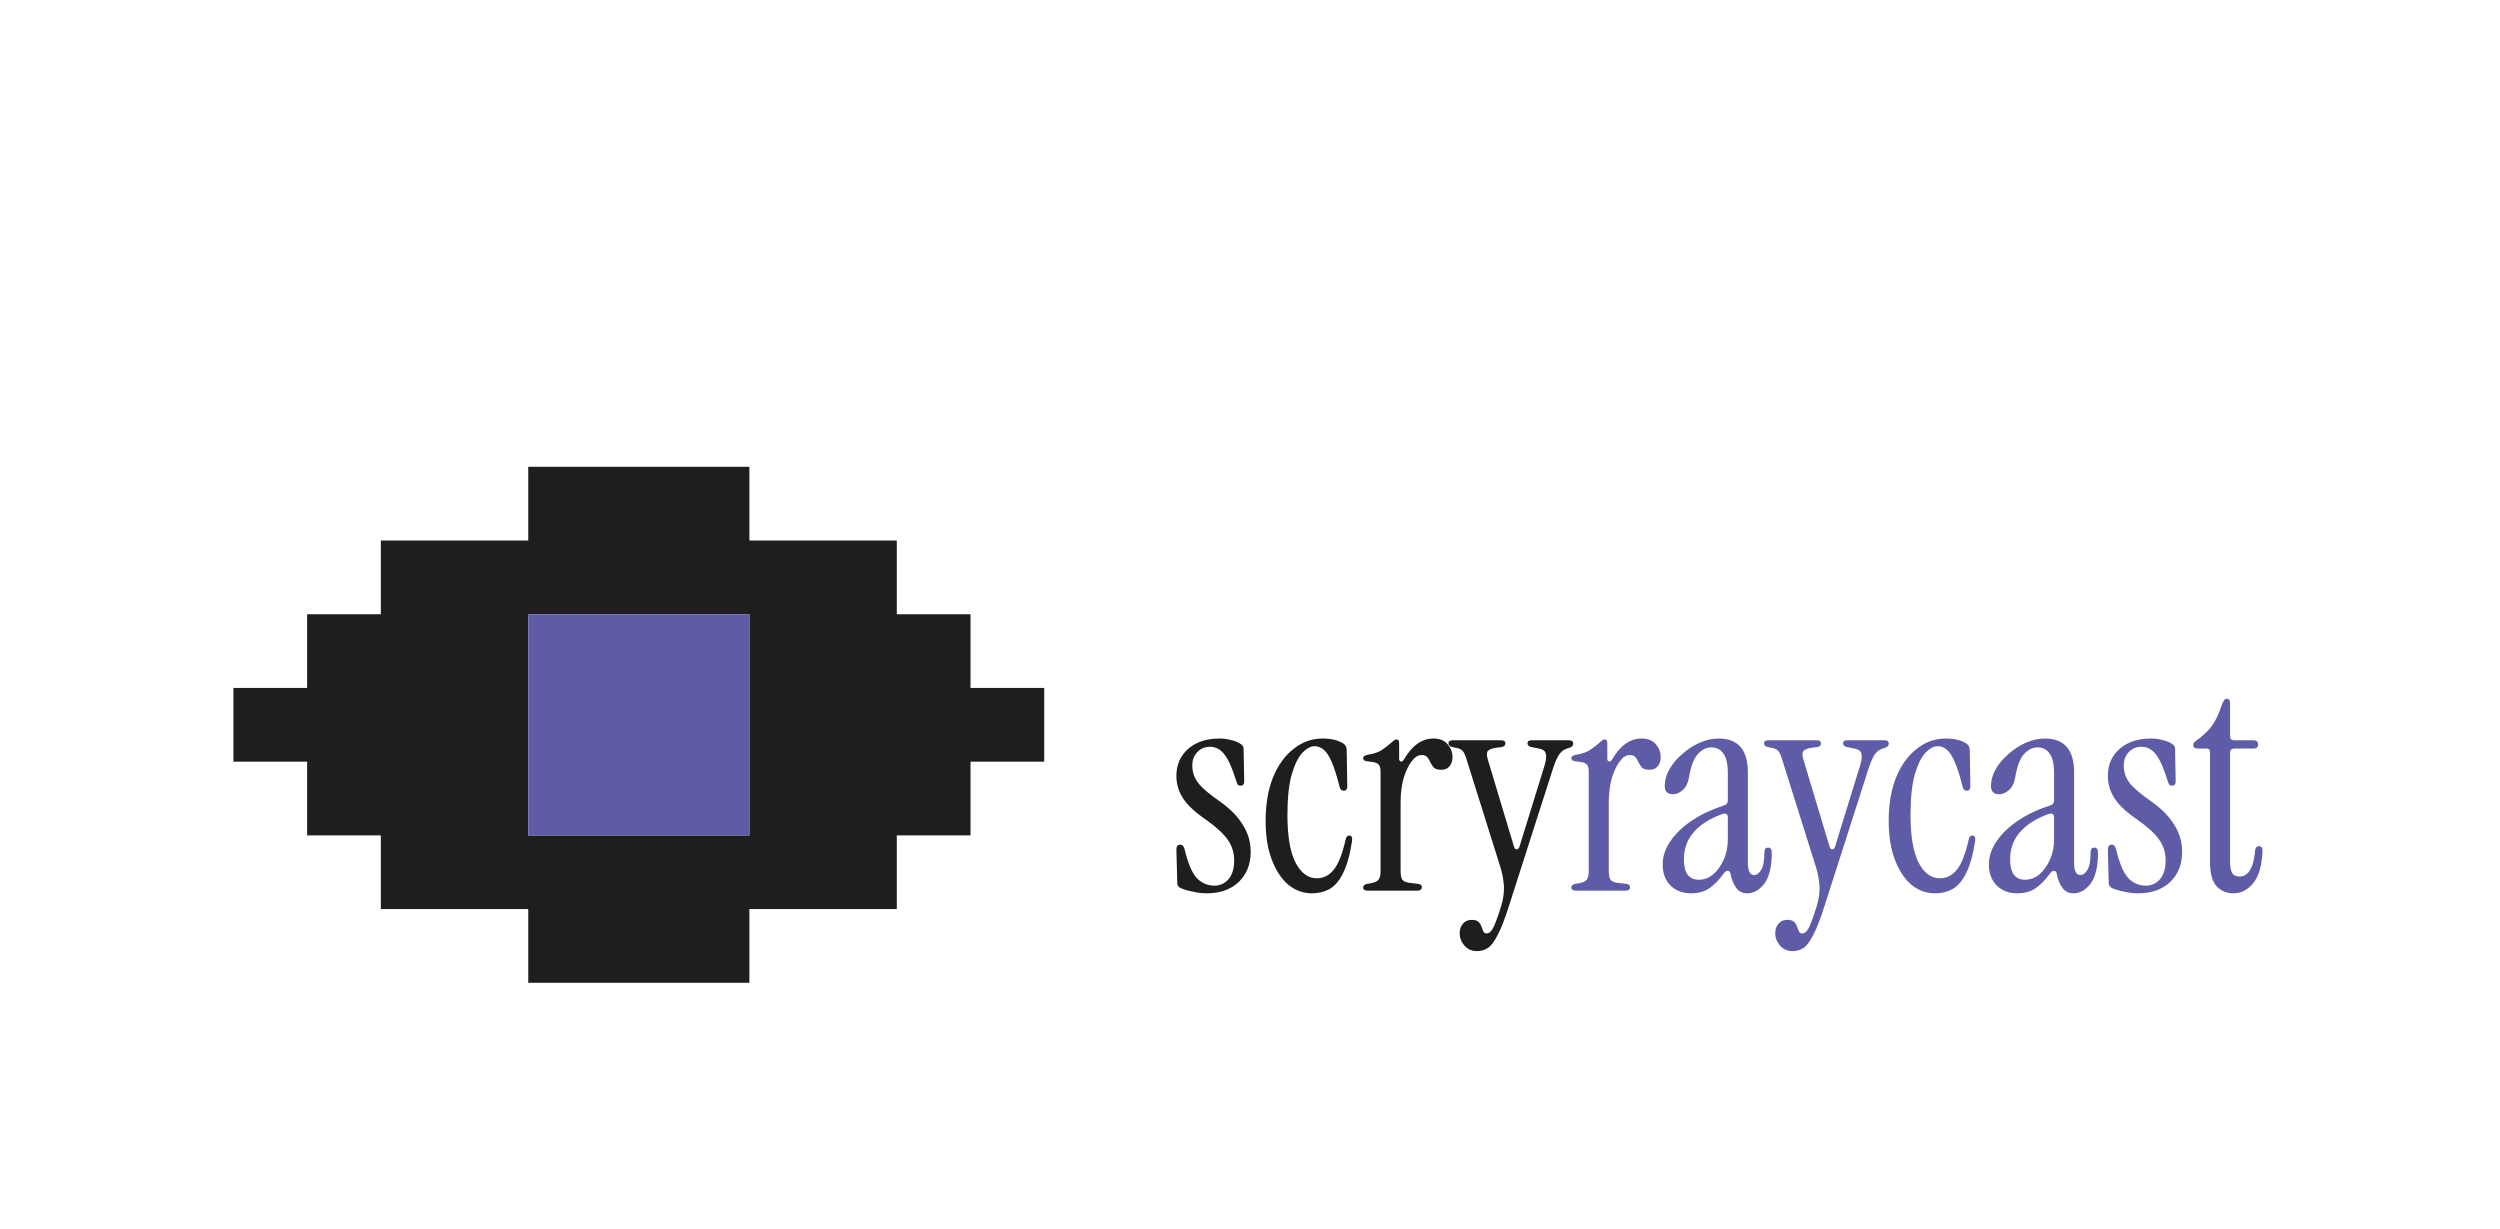
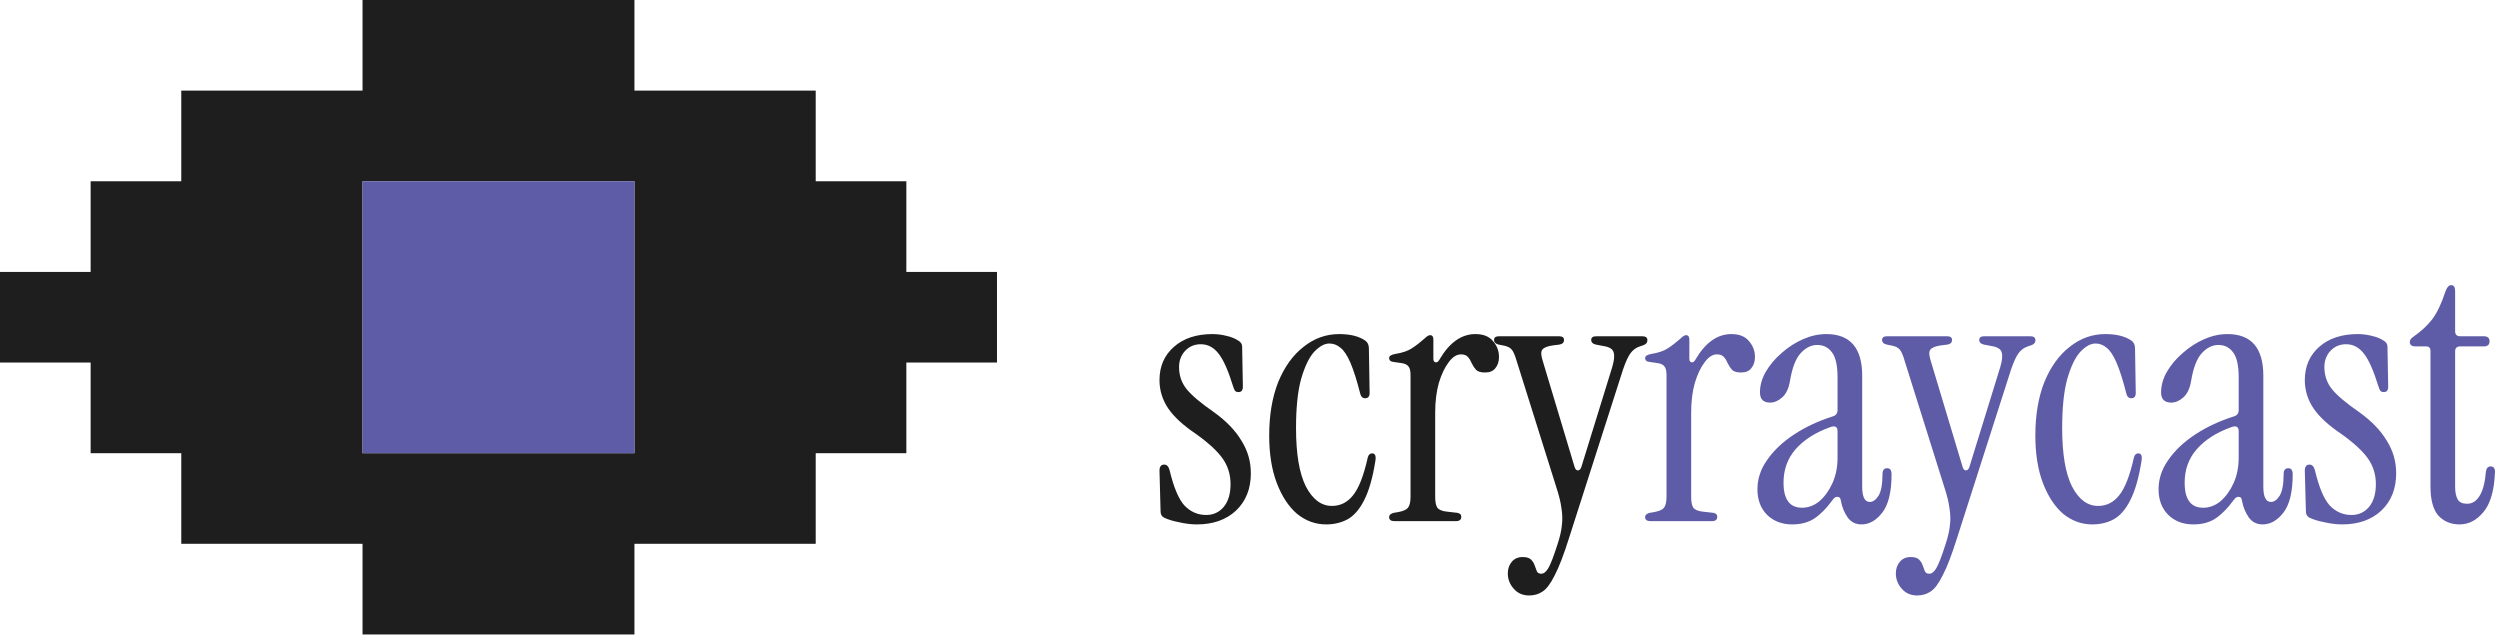
- <svg xmlns="http://www.w3.org/2000/svg" width="407" height="200" viewBox="0 0 407 200" fill="none">
+ <svg xmlns="http://www.w3.org/2000/svg" width="331" height="84" viewBox="38 76 331 84" fill="none">
  <g id="scry-raycast">
    <g id="eye" clip-path="url(#clip0_0_1)">
      <path id="Vector" d="M86 76H122V88H86V76ZM62 88H146V100H62V88ZM50 100H86V112H50V100ZM122 100H158V112H122V100ZM38 112H86V124H38V112ZM122 112H170V124H122V112ZM50 124H86V136H50V124ZM122 124H158V136H122V124ZM62 136H146V148H62V136ZM86 148H122V160H86V148Z" fill="#1E1E1E" />
      <path id="Vector_2" d="M86 100H122V112H86V100ZM86 112H122V124H86V112ZM86 124H122V136H86V124Z" fill="#5F5CA7" />
    </g>
    <g id="scry-raycast_2">
      <path d="M196.46 145.432C195.724 145.432 194.94 145.336 194.108 145.144C193.276 144.984 192.604 144.776 192.092 144.52C191.804 144.36 191.66 144.088 191.66 143.704L191.516 138.328C191.516 137.784 191.724 137.512 192.14 137.512C192.492 137.512 192.732 137.768 192.86 138.28C193.404 140.552 194.06 142.104 194.828 142.936C195.628 143.768 196.588 144.184 197.708 144.184C198.636 144.184 199.404 143.832 200.012 143.128C200.62 142.392 200.924 141.384 200.924 140.104C200.924 138.824 200.572 137.688 199.868 136.696C199.164 135.704 197.98 134.616 196.316 133.432C194.652 132.312 193.436 131.192 192.668 130.072C191.9 128.92 191.516 127.672 191.516 126.328C191.516 124.504 192.156 123.032 193.436 121.912C194.716 120.792 196.412 120.232 198.524 120.232C199.164 120.232 199.788 120.312 200.396 120.472C201.004 120.6 201.548 120.824 202.028 121.144C202.316 121.336 202.46 121.592 202.46 121.912L202.556 127.192C202.556 127.672 202.364 127.912 201.98 127.912C201.756 127.912 201.596 127.848 201.5 127.72C201.404 127.56 201.324 127.368 201.26 127.144C200.62 125.064 199.98 123.624 199.34 122.824C198.7 121.992 197.916 121.576 196.988 121.576C196.156 121.576 195.468 121.864 194.924 122.44C194.38 123.016 194.108 123.736 194.108 124.6C194.108 125.72 194.444 126.696 195.116 127.528C195.788 128.36 197.004 129.384 198.764 130.6C200.364 131.752 201.564 133 202.364 134.344C203.196 135.656 203.612 137.096 203.612 138.664C203.612 140.712 202.956 142.36 201.644 143.608C200.332 144.824 198.604 145.432 196.46 145.432ZM213.578 145.432C212.17 145.432 210.89 144.968 209.738 144.04C208.618 143.08 207.722 141.72 207.05 139.96C206.378 138.2 206.042 136.104 206.042 133.672C206.042 130.952 206.442 128.584 207.242 126.568C208.074 124.552 209.194 123 210.602 121.912C212.01 120.792 213.578 120.232 215.306 120.232C216.778 120.232 217.93 120.52 218.762 121.096C219.082 121.32 219.242 121.672 219.242 122.152L219.338 128.008C219.338 128.488 219.146 128.728 218.762 128.728C218.41 128.728 218.186 128.52 218.09 128.104C217.642 126.344 217.21 124.984 216.794 124.024C216.378 123.064 215.946 122.408 215.498 122.056C215.05 121.672 214.554 121.48 214.01 121.48C213.37 121.48 212.698 121.848 211.993 122.584C211.322 123.32 210.746 124.52 210.266 126.184C209.818 127.816 209.594 129.976 209.594 132.664C209.594 136.088 210.026 138.664 210.89 140.392C211.786 142.12 212.938 142.984 214.346 142.984C215.466 142.984 216.394 142.52 217.13 141.592C217.898 140.664 218.554 138.984 219.098 136.552C219.194 136.2 219.386 136.024 219.674 136.024C220.058 136.024 220.202 136.344 220.106 136.984C219.754 139.224 219.258 140.968 218.618 142.216C218.01 143.432 217.274 144.28 216.41 144.76C215.578 145.208 214.634 145.432 213.578 145.432ZM228.595 123.592C229.907 121.352 231.491 120.232 233.347 120.232C234.403 120.232 235.187 120.552 235.699 121.192C236.211 121.8 236.467 122.488 236.467 123.256C236.467 123.864 236.307 124.36 235.987 124.744C235.699 125.128 235.235 125.32 234.595 125.32C234.083 125.32 233.699 125.208 233.443 124.984C233.219 124.728 233.027 124.44 232.867 124.12C232.739 123.8 232.579 123.528 232.387 123.304C232.195 123.048 231.875 122.92 231.427 122.92C230.851 122.92 230.307 123.272 229.795 123.976C229.283 124.648 228.851 125.56 228.499 126.712C228.179 127.864 228.019 129.176 228.019 130.648V141.784C228.019 142.456 228.115 142.936 228.307 143.224C228.531 143.512 228.979 143.688 229.651 143.752L230.947 143.896C231.299 143.96 231.475 144.136 231.475 144.424C231.475 144.808 231.235 145 230.755 145H222.643C222.163 145 221.923 144.824 221.923 144.472C221.923 144.184 222.131 143.992 222.547 143.896L223.123 143.8C223.795 143.672 224.227 143.48 224.419 143.224C224.643 142.936 224.755 142.456 224.755 141.784V125.656C224.755 125.08 224.659 124.696 224.467 124.504C224.307 124.28 224.003 124.136 223.555 124.072L222.547 123.928C222.131 123.896 221.923 123.72 221.923 123.4C221.923 123.144 222.179 122.968 222.691 122.872C223.683 122.712 224.435 122.456 224.947 122.104C225.491 121.752 226.051 121.32 226.627 120.808C226.915 120.52 227.155 120.376 227.347 120.376C227.635 120.376 227.779 120.568 227.779 120.952V123.544C227.779 123.768 227.875 123.912 228.067 123.976C228.259 124.008 228.435 123.88 228.595 123.592ZM240.468 154.84C239.604 154.84 238.916 154.536 238.404 153.928C237.892 153.352 237.636 152.68 237.636 151.912C237.636 151.304 237.812 150.792 238.164 150.376C238.516 149.96 238.996 149.752 239.604 149.752C240.116 149.752 240.484 149.864 240.708 150.088C240.932 150.312 241.092 150.568 241.188 150.856C241.284 151.144 241.38 151.4 241.476 151.624C241.572 151.848 241.764 151.96 242.052 151.96C242.404 151.96 242.724 151.704 243.012 151.192C243.3 150.712 243.7 149.672 244.212 148.072C244.532 147.112 244.724 146.28 244.788 145.576C244.884 144.872 244.868 144.12 244.74 143.32C244.644 142.52 244.404 141.544 244.02 140.392L238.788 123.736C238.564 122.968 238.34 122.472 238.116 122.248C237.924 122.024 237.604 121.864 237.156 121.768L236.436 121.624C236.02 121.528 235.812 121.32 235.812 121C235.812 120.68 236.036 120.52 236.484 120.52H244.404C244.852 120.52 245.076 120.68 245.076 121C245.076 121.352 244.868 121.56 244.452 121.624L243.684 121.72C242.916 121.816 242.42 122.008 242.196 122.296C242.004 122.552 242.02 123.032 242.244 123.736L246.468 137.8C246.564 138.12 246.708 138.28 246.9 138.28C247.124 138.28 247.284 138.12 247.38 137.8L251.46 124.6C251.716 123.736 251.78 123.096 251.652 122.68C251.556 122.232 251.108 121.944 250.308 121.816L249.3 121.624C248.884 121.528 248.676 121.32 248.676 121C248.676 120.68 248.9 120.52 249.348 120.52H255.444C255.892 120.52 256.116 120.696 256.116 121.048C256.116 121.368 255.924 121.592 255.54 121.72L255.108 121.864C254.628 122.024 254.228 122.312 253.908 122.728C253.588 123.144 253.252 123.864 252.9 124.888L245.748 147.208C245.044 149.448 244.404 151.112 243.828 152.2C243.284 153.288 242.756 153.992 242.244 154.312C241.732 154.664 241.14 154.84 240.468 154.84Z" fill="#1E1E1E" />
      <path d="M262.486 123.592C263.798 121.352 265.382 120.232 267.238 120.232C268.294 120.232 269.078 120.552 269.59 121.192C270.102 121.8 270.358 122.488 270.358 123.256C270.358 123.864 270.198 124.36 269.878 124.744C269.59 125.128 269.126 125.32 268.486 125.32C267.974 125.32 267.59 125.208 267.334 124.984C267.11 124.728 266.918 124.44 266.758 124.12C266.63 123.8 266.47 123.528 266.278 123.304C266.086 123.048 265.766 122.92 265.318 122.92C264.742 122.92 264.198 123.272 263.686 123.976C263.174 124.648 262.742 125.56 262.39 126.712C262.07 127.864 261.91 129.176 261.91 130.648V141.784C261.91 142.456 262.006 142.936 262.198 143.224C262.422 143.512 262.87 143.688 263.542 143.752L264.838 143.896C265.19 143.96 265.366 144.136 265.366 144.424C265.366 144.808 265.126 145 264.646 145H256.534C256.054 145 255.814 144.824 255.814 144.472C255.814 144.184 256.022 143.992 256.438 143.896L257.014 143.8C257.686 143.672 258.118 143.48 258.31 143.224C258.534 142.936 258.646 142.456 258.646 141.784V125.656C258.646 125.08 258.55 124.696 258.358 124.504C258.198 124.28 257.894 124.136 257.446 124.072L256.438 123.928C256.022 123.896 255.814 123.72 255.814 123.4C255.814 123.144 256.07 122.968 256.582 122.872C257.574 122.712 258.326 122.456 258.838 122.104C259.382 121.752 259.942 121.32 260.518 120.808C260.806 120.52 261.046 120.376 261.238 120.376C261.526 120.376 261.67 120.568 261.67 120.952V123.544C261.67 123.768 261.766 123.912 261.958 123.976C262.15 124.008 262.326 123.88 262.486 123.592ZM275.291 145.432C273.947 145.432 272.843 145.016 271.979 144.184C271.115 143.32 270.683 142.184 270.683 140.776C270.683 139.4 271.115 138.104 271.979 136.888C272.843 135.64 274.027 134.52 275.531 133.528C277.035 132.536 278.747 131.736 280.667 131.128C281.083 131 281.291 130.728 281.291 130.312V125.944C281.291 124.408 281.051 123.32 280.571 122.68C280.091 122.008 279.435 121.672 278.603 121.672C277.803 121.672 277.067 122.04 276.395 122.776C275.755 123.48 275.291 124.68 275.003 126.376C274.843 127.4 274.491 128.152 273.947 128.632C273.435 129.08 272.907 129.304 272.363 129.304C271.467 129.304 271.019 128.856 271.019 127.96C271.019 127.032 271.275 126.12 271.787 125.224C272.331 124.296 273.035 123.464 273.899 122.728C274.763 121.96 275.707 121.352 276.731 120.904C277.755 120.456 278.779 120.232 279.803 120.232C282.971 120.232 284.555 122.072 284.555 125.752V140.44C284.555 141.784 284.891 142.456 285.563 142.456C285.979 142.456 286.363 142.184 286.715 141.64C287.067 141.064 287.243 140.104 287.243 138.76C287.243 138.248 287.451 137.992 287.867 137.992C288.251 137.992 288.443 138.264 288.443 138.808C288.443 141.144 288.027 142.84 287.195 143.896C286.395 144.92 285.483 145.432 284.459 145.432C283.691 145.432 283.083 145.128 282.635 144.52C282.187 143.88 281.883 143.128 281.723 142.264C281.691 141.944 281.547 141.784 281.291 141.784C281.067 141.752 280.843 141.896 280.619 142.216C279.851 143.272 279.067 144.072 278.267 144.616C277.467 145.16 276.475 145.432 275.291 145.432ZM276.587 143.224C277.419 143.224 278.187 142.936 278.891 142.36C279.595 141.752 280.171 140.952 280.619 139.96C281.067 138.968 281.291 137.848 281.291 136.6V133.096C281.291 132.488 280.955 132.312 280.283 132.568C278.331 133.272 276.811 134.248 275.723 135.496C274.667 136.712 274.139 138.184 274.139 139.912C274.139 142.12 274.955 143.224 276.587 143.224ZM291.843 154.84C290.979 154.84 290.291 154.536 289.779 153.928C289.267 153.352 289.011 152.68 289.011 151.912C289.011 151.304 289.187 150.792 289.539 150.376C289.891 149.96 290.371 149.752 290.979 149.752C291.491 149.752 291.859 149.864 292.083 150.088C292.307 150.312 292.467 150.568 292.563 150.856C292.659 151.144 292.755 151.4 292.851 151.624C292.947 151.848 293.139 151.96 293.427 151.96C293.779 151.96 294.099 151.704 294.387 151.192C294.675 150.712 295.075 149.672 295.587 148.072C295.907 147.112 296.099 146.28 296.163 145.576C296.259 144.872 296.243 144.12 296.115 143.32C296.019 142.52 295.779 141.544 295.395 140.392L290.163 123.736C289.939 122.968 289.715 122.472 289.491 122.248C289.299 122.024 288.979 121.864 288.531 121.768L287.811 121.624C287.395 121.528 287.187 121.32 287.187 121C287.187 120.68 287.411 120.52 287.859 120.52H295.779C296.227 120.52 296.451 120.68 296.451 121C296.451 121.352 296.243 121.56 295.827 121.624L295.059 121.72C294.291 121.816 293.795 122.008 293.571 122.296C293.379 122.552 293.395 123.032 293.619 123.736L297.843 137.8C297.939 138.12 298.083 138.28 298.275 138.28C298.499 138.28 298.659 138.12 298.755 137.8L302.835 124.6C303.091 123.736 303.155 123.096 303.027 122.68C302.931 122.232 302.483 121.944 301.683 121.816L300.675 121.624C300.259 121.528 300.051 121.32 300.051 121C300.051 120.68 300.275 120.52 300.723 120.52H306.819C307.267 120.52 307.491 120.696 307.491 121.048C307.491 121.368 307.299 121.592 306.915 121.72L306.483 121.864C306.003 122.024 305.603 122.312 305.283 122.728C304.963 123.144 304.627 123.864 304.275 124.888L297.123 147.208C296.419 149.448 295.779 151.112 295.203 152.2C294.659 153.288 294.131 153.992 293.619 154.312C293.107 154.664 292.515 154.84 291.843 154.84ZM315.015 145.432C313.607 145.432 312.327 144.968 311.175 144.04C310.055 143.08 309.159 141.72 308.487 139.96C307.815 138.2 307.479 136.104 307.479 133.672C307.479 130.952 307.879 128.584 308.679 126.568C309.511 124.552 310.631 123 312.039 121.912C313.447 120.792 315.015 120.232 316.743 120.232C318.215 120.232 319.367 120.52 320.199 121.096C320.519 121.32 320.679 121.672 320.679 122.152L320.775 128.008C320.775 128.488 320.583 128.728 320.199 128.728C319.847 128.728 319.623 128.52 319.527 128.104C319.079 126.344 318.647 124.984 318.231 124.024C317.815 123.064 317.383 122.408 316.935 122.056C316.487 121.672 315.991 121.48 315.447 121.48C314.807 121.48 314.135 121.848 313.431 122.584C312.759 123.32 312.183 124.52 311.703 126.184C311.255 127.816 311.031 129.976 311.031 132.664C311.031 136.088 311.463 138.664 312.327 140.392C313.223 142.12 314.375 142.984 315.783 142.984C316.903 142.984 317.831 142.52 318.567 141.592C319.335 140.664 319.991 138.984 320.535 136.552C320.631 136.2 320.823 136.024 321.111 136.024C321.495 136.024 321.639 136.344 321.543 136.984C321.191 139.224 320.695 140.968 320.055 142.216C319.447 143.432 318.711 144.28 317.847 144.76C317.015 145.208 316.071 145.432 315.015 145.432ZM328.401 145.432C327.057 145.432 325.953 145.016 325.089 144.184C324.225 143.32 323.793 142.184 323.793 140.776C323.793 139.4 324.225 138.104 325.089 136.888C325.953 135.64 327.137 134.52 328.641 133.528C330.145 132.536 331.857 131.736 333.777 131.128C334.193 131 334.401 130.728 334.401 130.312V125.944C334.401 124.408 334.161 123.32 333.681 122.68C333.201 122.008 332.545 121.672 331.713 121.672C330.913 121.672 330.177 122.04 329.505 122.776C328.865 123.48 328.401 124.68 328.113 126.376C327.953 127.4 327.601 128.152 327.057 128.632C326.545 129.08 326.017 129.304 325.473 129.304C324.577 129.304 324.129 128.856 324.129 127.96C324.129 127.032 324.385 126.12 324.897 125.224C325.441 124.296 326.145 123.464 327.009 122.728C327.873 121.96 328.817 121.352 329.841 120.904C330.865 120.456 331.889 120.232 332.913 120.232C336.081 120.232 337.665 122.072 337.665 125.752V140.44C337.665 141.784 338.001 142.456 338.673 142.456C339.089 142.456 339.473 142.184 339.825 141.64C340.177 141.064 340.353 140.104 340.353 138.76C340.353 138.248 340.561 137.992 340.977 137.992C341.361 137.992 341.553 138.264 341.553 138.808C341.553 141.144 341.137 142.84 340.305 143.896C339.505 144.92 338.593 145.432 337.569 145.432C336.801 145.432 336.193 145.128 335.745 144.52C335.297 143.88 334.993 143.128 334.833 142.264C334.801 141.944 334.657 141.784 334.401 141.784C334.177 141.752 333.953 141.896 333.729 142.216C332.961 143.272 332.177 144.072 331.377 144.616C330.577 145.16 329.585 145.432 328.401 145.432ZM329.697 143.224C330.529 143.224 331.297 142.936 332.001 142.36C332.705 141.752 333.281 140.952 333.729 139.96C334.177 138.968 334.401 137.848 334.401 136.6V133.096C334.401 132.488 334.065 132.312 333.393 132.568C331.441 133.272 329.921 134.248 328.833 135.496C327.777 136.712 327.249 138.184 327.249 139.912C327.249 142.12 328.065 143.224 329.697 143.224ZM348.101 145.432C347.365 145.432 346.581 145.336 345.749 145.144C344.917 144.984 344.245 144.776 343.733 144.52C343.445 144.36 343.301 144.088 343.301 143.704L343.157 138.328C343.157 137.784 343.365 137.512 343.781 137.512C344.133 137.512 344.373 137.768 344.501 138.28C345.045 140.552 345.701 142.104 346.469 142.936C347.269 143.768 348.229 144.184 349.349 144.184C350.277 144.184 351.045 143.832 351.653 143.128C352.261 142.392 352.565 141.384 352.565 140.104C352.565 138.824 352.213 137.688 351.509 136.696C350.805 135.704 349.621 134.616 347.957 133.432C346.293 132.312 345.077 131.192 344.309 130.072C343.541 128.92 343.157 127.672 343.157 126.328C343.157 124.504 343.797 123.032 345.077 121.912C346.357 120.792 348.053 120.232 350.165 120.232C350.805 120.232 351.429 120.312 352.037 120.472C352.645 120.6 353.189 120.824 353.669 121.144C353.957 121.336 354.101 121.592 354.101 121.912L354.197 127.192C354.197 127.672 354.005 127.912 353.621 127.912C353.397 127.912 353.237 127.848 353.141 127.72C353.045 127.56 352.965 127.368 352.901 127.144C352.261 125.064 351.621 123.624 350.981 122.824C350.341 121.992 349.557 121.576 348.629 121.576C347.797 121.576 347.109 121.864 346.565 122.44C346.021 123.016 345.749 123.736 345.749 124.6C345.749 125.72 346.085 126.696 346.757 127.528C347.429 128.36 348.645 129.384 350.405 130.6C352.005 131.752 353.205 133 354.005 134.344C354.837 135.656 355.253 137.096 355.253 138.664C355.253 140.712 354.597 142.36 353.285 143.608C351.973 144.824 350.245 145.432 348.101 145.432ZM363.634 145.432C362.514 145.432 361.586 145.048 360.85 144.28C360.146 143.48 359.794 142.184 359.794 140.392V122.44C359.794 122.056 359.602 121.864 359.218 121.864H357.826C357.314 121.864 357.058 121.672 357.058 121.288C357.058 121.032 357.202 120.808 357.49 120.616C358.546 119.88 359.394 119.096 360.034 118.264C360.674 117.4 361.234 116.232 361.714 114.76C361.938 114.088 362.21 113.752 362.53 113.752C362.882 113.752 363.058 114.008 363.058 114.52V119.848C363.058 120.296 363.282 120.52 363.73 120.52H366.85C367.362 120.52 367.618 120.744 367.618 121.192C367.618 121.64 367.362 121.864 366.85 121.864H363.73C363.282 121.864 363.058 122.088 363.058 122.536V140.44C363.058 141.144 363.17 141.704 363.394 142.12C363.618 142.504 364.034 142.696 364.642 142.696C365.314 142.696 365.858 142.36 366.274 141.688C366.722 141.016 367.01 139.928 367.138 138.424C367.202 137.976 367.41 137.752 367.762 137.752C368.146 137.752 368.338 137.992 368.338 138.472C368.242 140.936 367.73 142.712 366.802 143.8C365.906 144.888 364.85 145.432 363.634 145.432Z" fill="#5F5CA7" />
    </g>
  </g>
  <defs>
    <clipPath id="clip0_0_1">
      <rect width="132" height="84" fill="#1E1E1E" transform="translate(38 76)" />
    </clipPath>
  </defs>
</svg>
